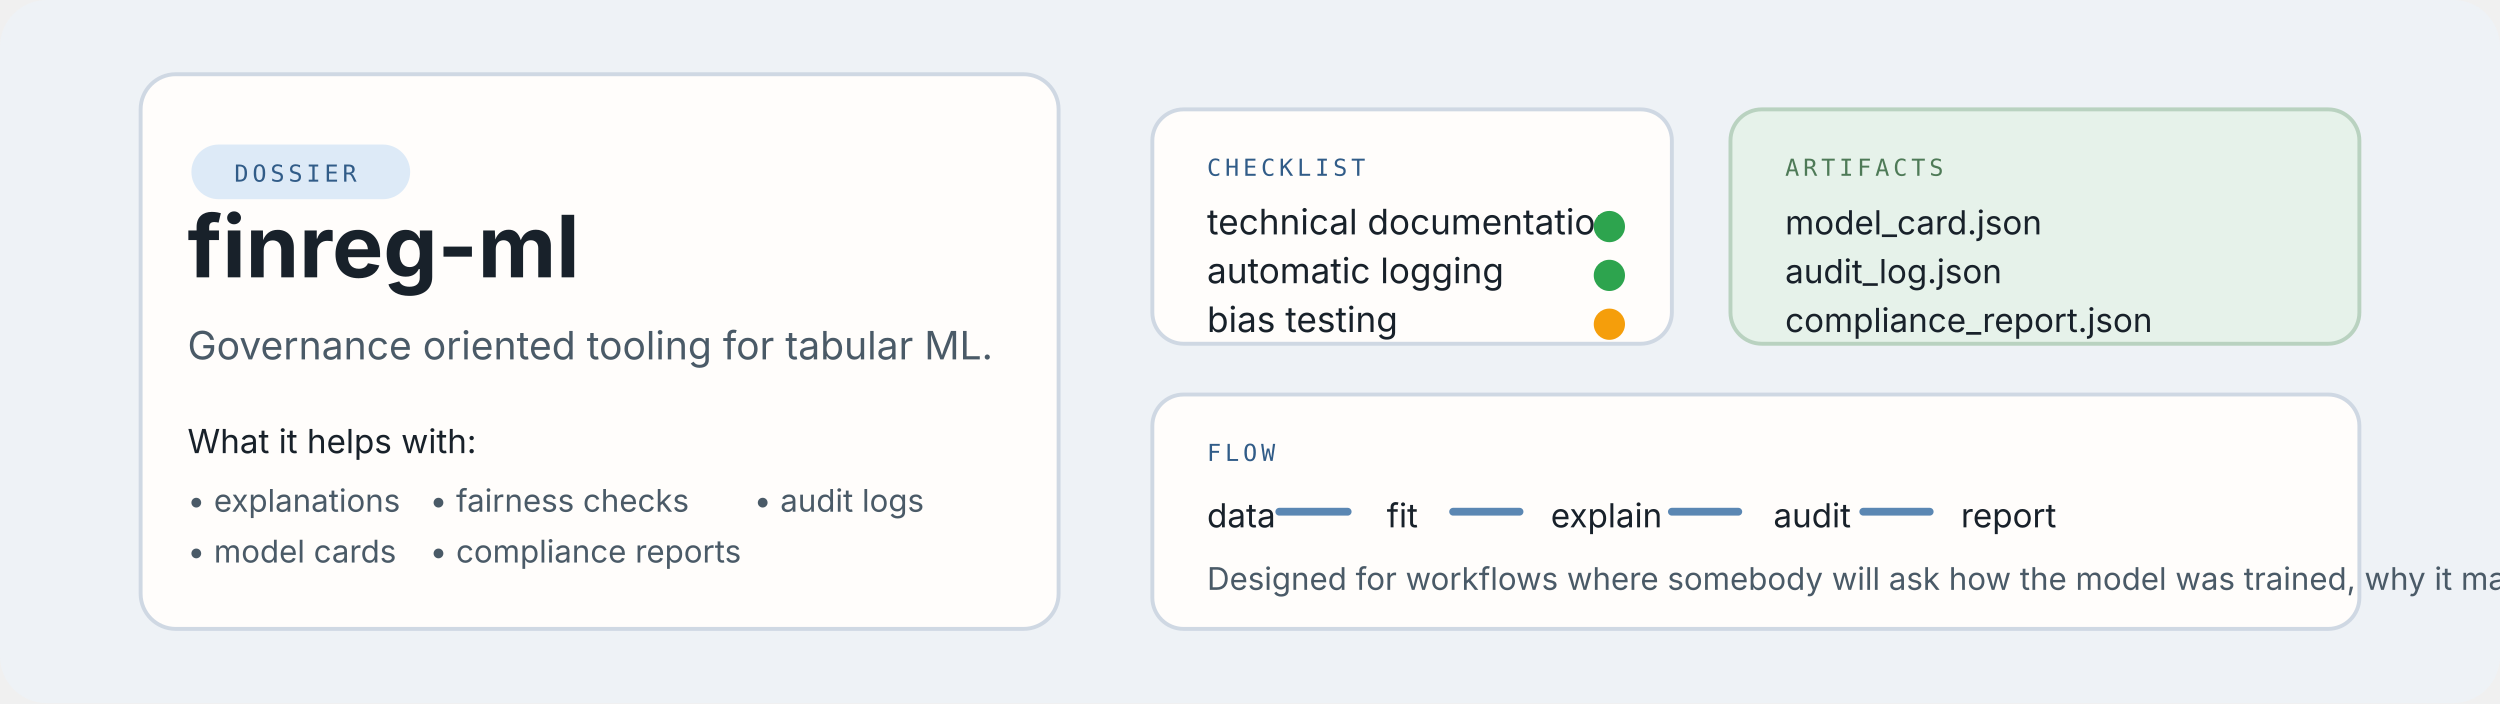
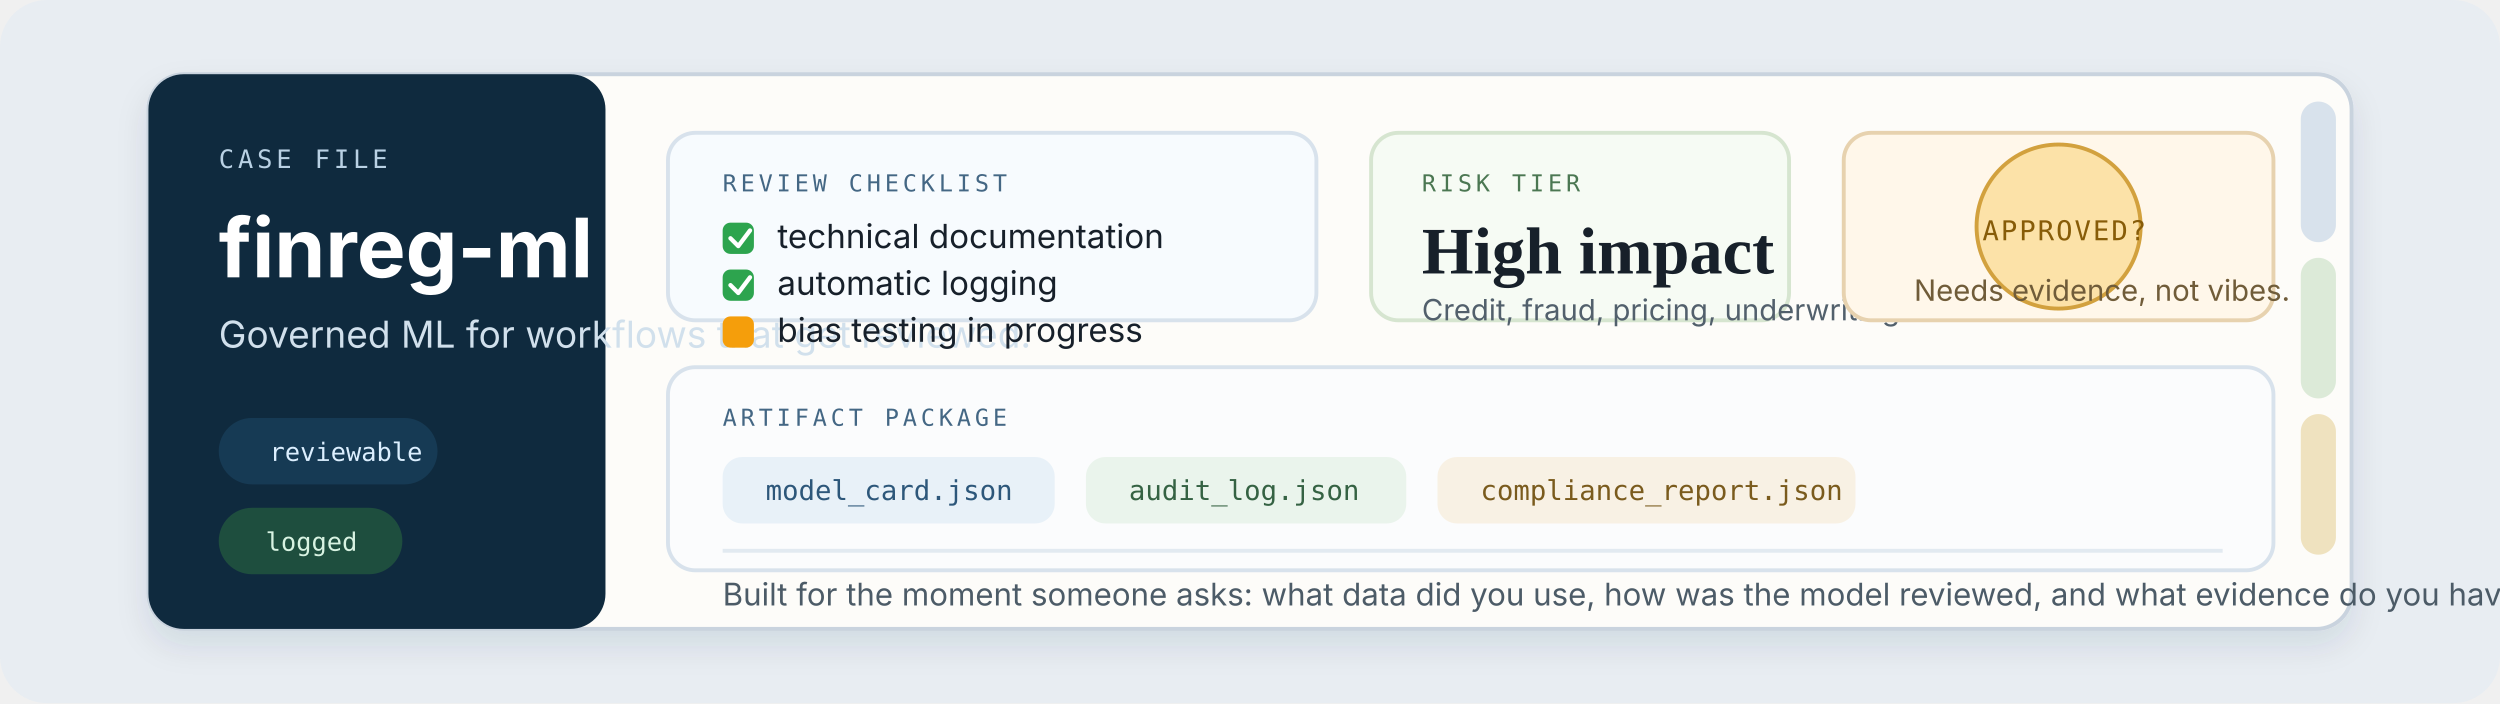
<svg xmlns="http://www.w3.org/2000/svg" width="1280" height="360" viewBox="0 0 1280 360" fill="none" role="img" aria-labelledby="title desc">
-   <rect width="1280" height="360" rx="24" fill="#EEF2F6" />
-   <rect x="72" y="38" width="470" height="284" rx="18" fill="#FFFDFB" stroke="#CFD8E3" stroke-width="2" />
-   <rect x="590" y="56" width="266" height="120" rx="16" fill="#FFFDFB" stroke="#CFD8E3" stroke-width="2" />
-   <rect x="886" y="56" width="322" height="120" rx="16" fill="#E6F2EA" stroke="#B9D2C0" stroke-width="2" />
-   <rect x="590" y="202" width="618" height="120" rx="16" fill="#FFFDFB" stroke="#CFD8E3" stroke-width="2" />
-   <rect x="98" y="74" width="112" height="28" rx="14" fill="#DDEAF7" />
-   <text x="120" y="93" fill="#315C88" font-family="ui-monospace, SFMono-Regular, Menlo, monospace" font-size="12" letter-spacing="2">DOSSIER</text>
-   <text x="96" y="142" fill="#18212A" font-family="ui-sans-serif, system-ui, -apple-system, Segoe UI, sans-serif" font-size="44" font-weight="700">finreg-ml</text>
-   <text x="96" y="184" fill="#4A5A67" font-family="ui-sans-serif, system-ui, -apple-system, Segoe UI, sans-serif" font-size="20">Governance oriented tooling for tabular ML.</text>
-   <text x="96" y="232" fill="#18212A" font-family="ui-sans-serif, system-ui, -apple-system, Segoe UI, sans-serif" font-size="17">What it helps with:</text>
-   <text x="96" y="262" fill="#4A5A67" font-family="ui-sans-serif, system-ui, -apple-system, Segoe UI, sans-serif" font-size="16">• explanations</text>
-   <text x="220" y="262" fill="#4A5A67" font-family="ui-sans-serif, system-ui, -apple-system, Segoe UI, sans-serif" font-size="16">• fairness checks</text>
-   <text x="386" y="262" fill="#4A5A67" font-family="ui-sans-serif, system-ui, -apple-system, Segoe UI, sans-serif" font-size="16">• audit logs</text>
-   <text x="96" y="288" fill="#4A5A67" font-family="ui-sans-serif, system-ui, -apple-system, Segoe UI, sans-serif" font-size="16">• model cards</text>
-   <text x="220" y="288" fill="#4A5A67" font-family="ui-sans-serif, system-ui, -apple-system, Segoe UI, sans-serif" font-size="16">• compliance reports</text>
-   <text x="618" y="90" fill="#315C88" font-family="ui-monospace, SFMono-Regular, Menlo, monospace" font-size="12" letter-spacing="2">CHECKLIST</text>
-   <text x="618" y="120" fill="#18212A" font-family="ui-sans-serif, system-ui, -apple-system, Segoe UI, sans-serif" font-size="18">technical documentation</text>
-   <text x="618" y="145" fill="#18212A" font-family="ui-sans-serif, system-ui, -apple-system, Segoe UI, sans-serif" font-size="18">automatic logging</text>
-   <text x="618" y="170" fill="#18212A" font-family="ui-sans-serif, system-ui, -apple-system, Segoe UI, sans-serif" font-size="18">bias testing</text>
-   <circle cx="824" cy="116" r="8" fill="#2DA44E" />
-   <circle cx="824" cy="141" r="8" fill="#2DA44E" />
-   <circle cx="824" cy="166" r="8" fill="#F59E0B" />
-   <text x="914" y="90" fill="#4E7A57" font-family="ui-monospace, SFMono-Regular, Menlo, monospace" font-size="12" letter-spacing="2">ARTIFACTS</text>
-   <text x="914" y="120" fill="#18212A" font-family="ui-sans-serif, system-ui, -apple-system, Segoe UI, sans-serif" font-size="17">model_card.json</text>
-   <text x="914" y="145" fill="#18212A" font-family="ui-sans-serif, system-ui, -apple-system, Segoe UI, sans-serif" font-size="17">audit_log.json</text>
-   <text x="914" y="170" fill="#18212A" font-family="ui-sans-serif, system-ui, -apple-system, Segoe UI, sans-serif" font-size="17">compliance_report.json</text>
-   <text x="618" y="236" fill="#315C88" font-family="ui-monospace, SFMono-Regular, Menlo, monospace" font-size="12" letter-spacing="2">FLOW</text>
-   <text x="618" y="270" fill="#18212A" font-family="ui-sans-serif, system-ui, -apple-system, Segoe UI, sans-serif" font-size="17">data</text>
-   <text x="710" y="270" fill="#18212A" font-family="ui-sans-serif, system-ui, -apple-system, Segoe UI, sans-serif" font-size="17">fit</text>
-   <text x="794" y="270" fill="#18212A" font-family="ui-sans-serif, system-ui, -apple-system, Segoe UI, sans-serif" font-size="17">explain</text>
-   <text x="908" y="270" fill="#18212A" font-family="ui-sans-serif, system-ui, -apple-system, Segoe UI, sans-serif" font-size="17">audit</text>
-   <text x="1004" y="270" fill="#18212A" font-family="ui-sans-serif, system-ui, -apple-system, Segoe UI, sans-serif" font-size="17">report</text>
-   <path d="M655 262H690" stroke="#5B87B3" stroke-width="4" stroke-linecap="round" />
-   <path d="M744 262H778" stroke="#5B87B3" stroke-width="4" stroke-linecap="round" />
-   <path d="M856 262H890" stroke="#5B87B3" stroke-width="4" stroke-linecap="round" />
-   <path d="M954 262H988" stroke="#5B87B3" stroke-width="4" stroke-linecap="round" />
-   <text x="618" y="302" fill="#4A5A67" font-family="ui-sans-serif, system-ui, -apple-system, Segoe UI, sans-serif" font-size="16">Designed for workflows where somebody will ask how the model was trained, why it made a decision, and what evidence you kept.</text>
+   <defs>
+     <filter id="sheetshadow" x="-20%" y="-20%" width="140%" height="140%">
+       <feDropShadow dx="0" dy="8" stdDeviation="8" flood-color="#233547" flood-opacity="0.10" />
+     </filter>
+   </defs>
+   <rect width="1280" height="360" rx="24" fill="#E8EDF2" />
+   <rect x="76" y="38" width="1128" height="284" rx="18" fill="#FDFCF9" stroke="#C9D3DE" stroke-width="2" filter="url(#sheetshadow)" />
+   <rect x="76" y="38" width="234" height="284" rx="18" fill="#0F2A3E" />
+   <text x="112" y="86" fill="#B9D1E4" font-family="ui-monospace, SFMono-Regular, Menlo, monospace" font-size="13" letter-spacing="2">CASE FILE</text>
+   <text x="112" y="142" fill="#FFFFFF" font-family="ui-sans-serif, system-ui, -apple-system, Segoe UI, sans-serif" font-size="42" font-weight="700">finreg-ml</text>
+   <text x="112" y="178" fill="#D1E0EC" font-family="ui-sans-serif, system-ui, -apple-system, Segoe UI, sans-serif" font-size="19">Governed ML for workflows that get reviewed.</text>
+   <rect x="112" y="214" width="112" height="34" rx="17" fill="#163A54" />
+   <text x="138" y="236" fill="#DCEFFF" font-family="ui-monospace, SFMono-Regular, Menlo, monospace" font-size="13">reviewable</text>
+   <rect x="112" y="260" width="94" height="34" rx="17" fill="#1E4E3E" />
+   <text x="136" y="282" fill="#D8F3E2" font-family="ui-monospace, SFMono-Regular, Menlo, monospace" font-size="13">logged</text>
+   <rect x="342" y="68" width="332" height="96" rx="14" fill="#F7FBFE" stroke="#D8E2EC" stroke-width="2" />
+   <text x="370" y="98" fill="#446784" font-family="ui-monospace, SFMono-Regular, Menlo, monospace" font-size="12" letter-spacing="2">REVIEW CHECKLIST</text>
+   <rect x="370" y="114" width="16" height="16" rx="4" fill="#2DA44E" />
+   <path d="M374 122L378 126L384 118" stroke="#FFFFFF" stroke-width="2.2" stroke-linecap="round" stroke-linejoin="round" />
+   <text x="398" y="127" fill="#17202A" font-family="ui-sans-serif, system-ui, -apple-system, Segoe UI, sans-serif" font-size="17">technical documentation</text>
+   <rect x="370" y="138" width="16" height="16" rx="4" fill="#2DA44E" />
+   <path d="M374 146L378 150L384 142" stroke="#FFFFFF" stroke-width="2.2" stroke-linecap="round" stroke-linejoin="round" />
+   <text x="398" y="151" fill="#17202A" font-family="ui-sans-serif, system-ui, -apple-system, Segoe UI, sans-serif" font-size="17">automatic logging</text>
+   <rect x="370" y="162" width="16" height="16" rx="4" fill="#F59E0B" />
+   <text x="398" y="175" fill="#17202A" font-family="ui-sans-serif, system-ui, -apple-system, Segoe UI, sans-serif" font-size="17">bias testing in progress</text>
+   <rect x="702" y="68" width="214" height="96" rx="14" fill="#F6FBF4" stroke="#D6E5D0" stroke-width="2" />
+   <text x="728" y="98" fill="#4B7752" font-family="ui-monospace, SFMono-Regular, Menlo, monospace" font-size="12" letter-spacing="2">RISK TIER</text>
+   <text x="728" y="140" fill="#17202A" font-family="Georgia, Times New Roman, serif" font-size="34" font-weight="700">High impact</text>
+   <text x="728" y="164" fill="#52606C" font-family="ui-sans-serif, system-ui, -apple-system, Segoe UI, sans-serif" font-size="15">Credit, fraud, pricing, underwriting</text>
+   <rect x="944" y="68" width="220" height="96" rx="14" fill="#FFF7EA" stroke="#E7D2AF" stroke-width="2" />
+   <circle cx="1054" cy="116" r="42" fill="#FCE2A8" stroke="#D2A13E" stroke-width="2" />
+   <text x="1015" y="123" fill="#875C08" font-family="ui-monospace, SFMono-Regular, Menlo, monospace" font-size="14" letter-spacing="1">APPROVED?</text>
+   <text x="980" y="154" fill="#705C39" font-family="ui-sans-serif, system-ui, -apple-system, Segoe UI, sans-serif" font-size="15">Needs evidence, not vibes.</text>
+   <rect x="342" y="188" width="822" height="104" rx="14" fill="#FBFCFD" stroke="#D8E2EC" stroke-width="2" />
+   <text x="370" y="218" fill="#446784" font-family="ui-monospace, SFMono-Regular, Menlo, monospace" font-size="12" letter-spacing="2">ARTIFACT PACKAGE</text>
+   <rect x="370" y="234" width="170" height="34" rx="10" fill="#E8F1F8" />
+   <text x="392" y="256" fill="#2D577A" font-family="ui-monospace, SFMono-Regular, Menlo, monospace" font-size="14">model_card.json</text>
+   <rect x="556" y="234" width="164" height="34" rx="10" fill="#EAF4EC" />
+   <text x="578" y="256" fill="#356243" font-family="ui-monospace, SFMono-Regular, Menlo, monospace" font-size="14">audit_log.json</text>
+   <rect x="736" y="234" width="214" height="34" rx="10" fill="#F8F1E4" />
+   <text x="758" y="256" fill="#7A5B1D" font-family="ui-monospace, SFMono-Regular, Menlo, monospace" font-size="14">compliance_report.json</text>
+   <line x1="370" y1="282" x2="1138" y2="282" stroke="#E2EAF1" stroke-width="2" />
+   <text x="370" y="310" fill="#4C5B67" font-family="ui-sans-serif, system-ui, -apple-system, Segoe UI, sans-serif" font-size="16">Built for the moment someone asks: what data did you use, how was the model reviewed, and what evidence do you have?</text>
+   <rect x="1178" y="52" width="18" height="72" rx="9" fill="#D8E2EC" />
+   <rect x="1178" y="132" width="18" height="72" rx="9" fill="#DCEAD8" />
+   <rect x="1178" y="212" width="18" height="72" rx="9" fill="#EFE2BF" />
</svg>
